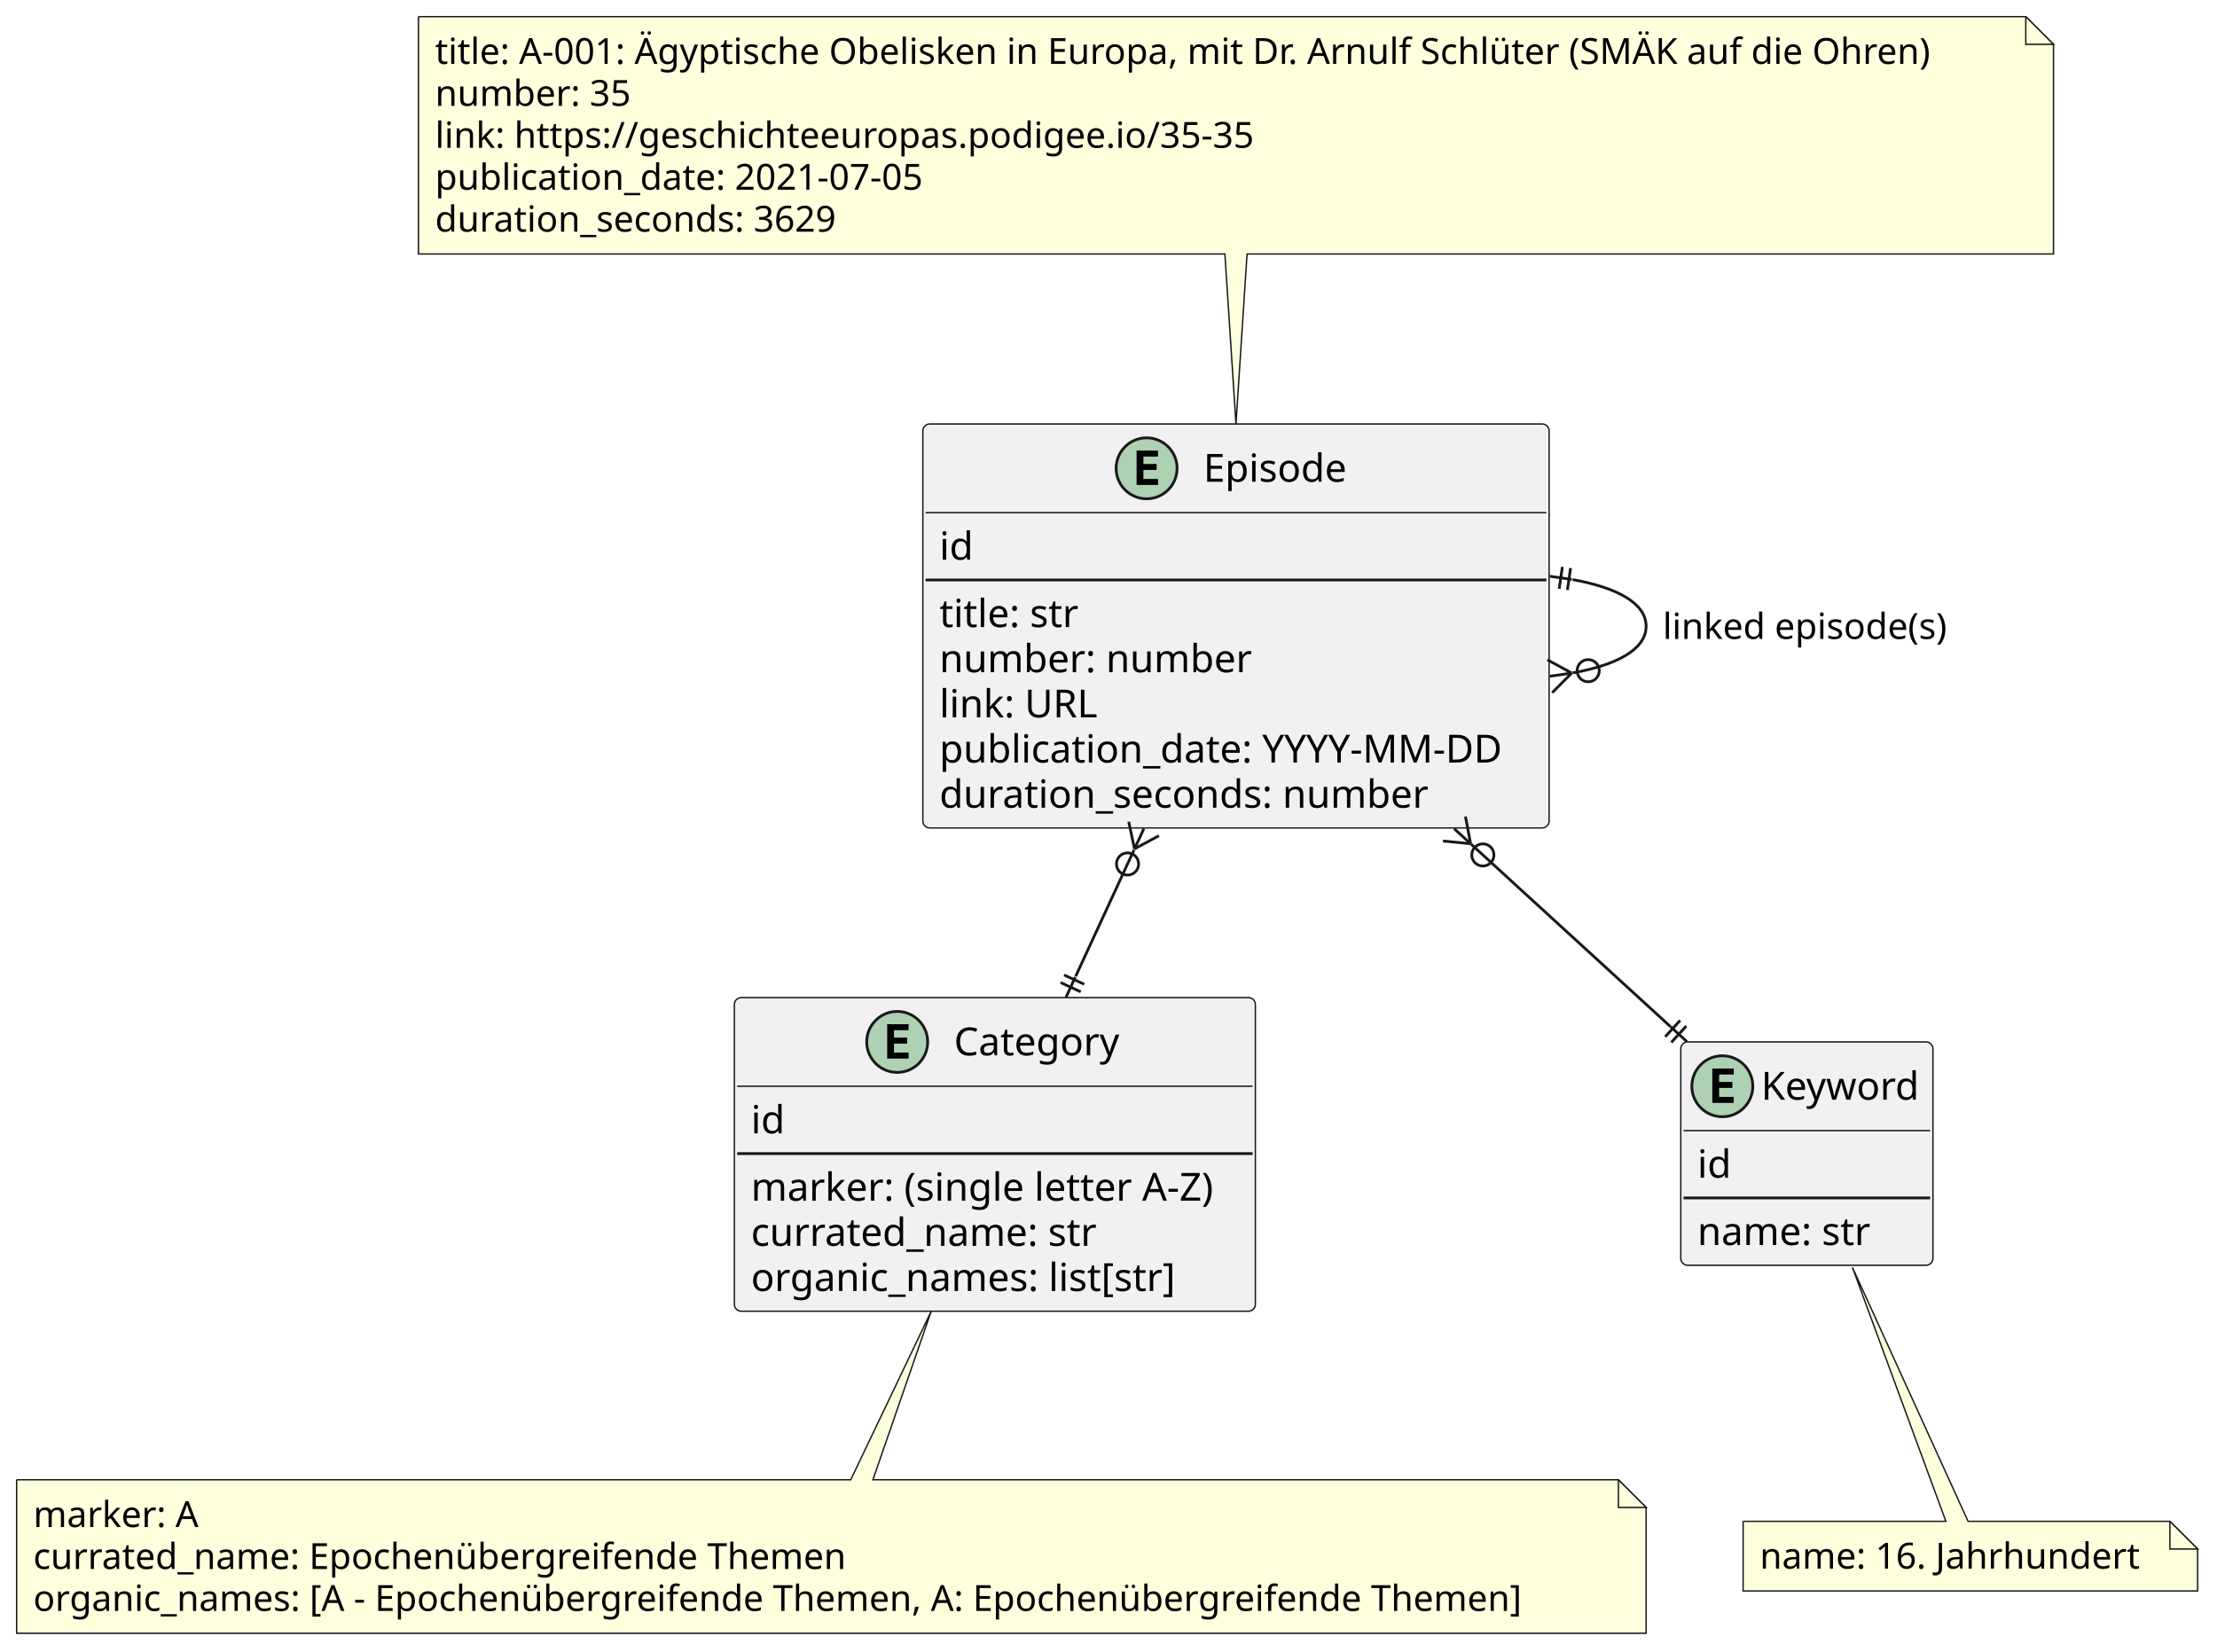
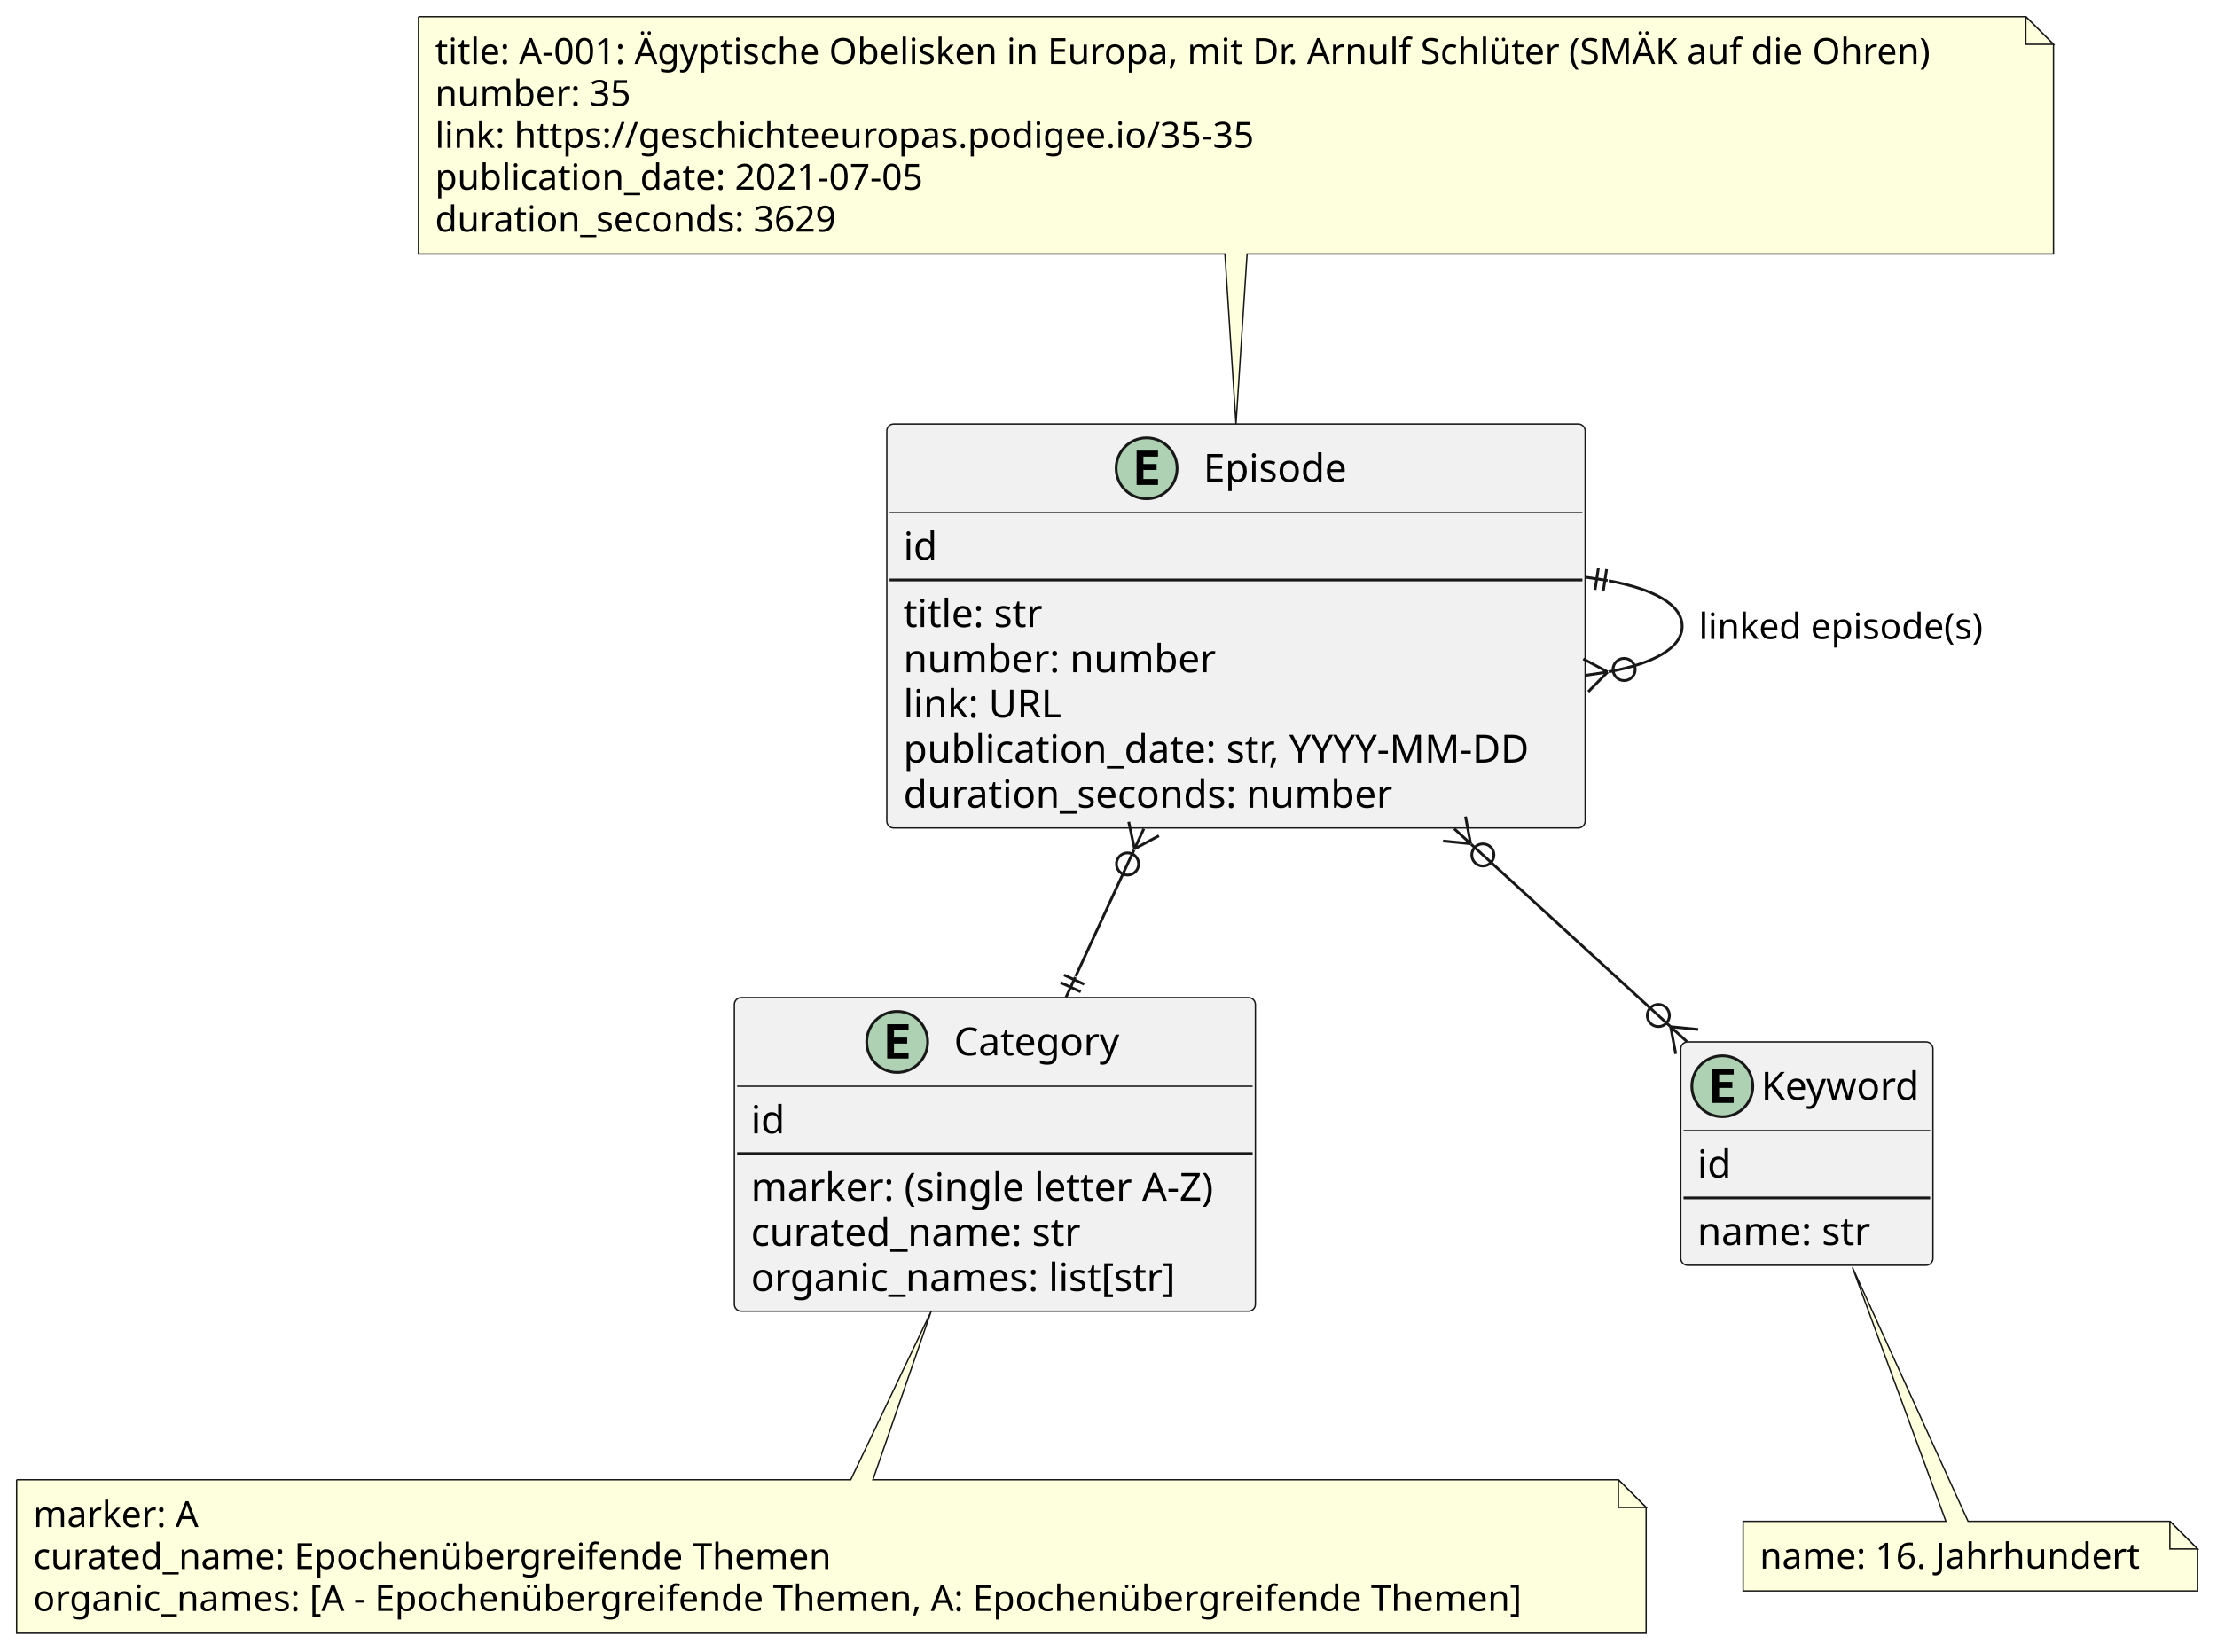
<svg xmlns="http://www.w3.org/2000/svg" contentStyleType="text/css" height="596px" preserveAspectRatio="none" style="width:800px;height:596px;background:#FFFFFF;" version="1.1" viewBox="0 0 800 596" width="800px" zoomAndPan="magnify">
  <defs />
  <g>
    <g id="elem_episodeEntity">
-       <rect codeLine="2" fill="#F1F1F1" height="145.781" id="episodeEntity" rx="2.5" ry="2.5" style="stroke:#181818;stroke-width:0.5;" width="226" x="333" y="153" />
+       <rect codeLine="2" fill="#F1F1F1" height="145.781" id="episodeEntity" rx="2.5" ry="2.5" style="stroke:#181818;stroke-width:0.5;" width="252" x="320" y="153" />
      <ellipse cx="413.75" cy="169" fill="#ADD1B2" rx="11" ry="11" style="stroke:#181818;stroke-width:1.0;" />
      <path d="M417.859,175 L410.141,175 L410.141,162.609 L417.859,162.609 L417.859,164.766 L412.594,164.766 L412.594,167.438 L417.359,167.438 L417.359,169.594 L412.594,169.594 L412.594,172.844 L417.859,172.844 L417.859,175 Z " fill="#000000" />
      <text fill="#000000" font-family="sans-serif" font-size="14" lengthAdjust="spacing" textLength="56" x="434.25" y="173.847">Episode</text>
-       <line style="stroke:#181818;stroke-width:0.5;" x1="334" x2="558" y1="185" y2="185" />
-       <text fill="#000000" font-family="sans-serif" font-size="14" lengthAdjust="spacing" textLength="12" x="339" y="201.995">id</text>
-       <line style="stroke:#181818;stroke-width:1.0;" x1="334" x2="558" y1="209.297" y2="209.297" />
-       <text fill="#000000" font-family="sans-serif" font-size="14" lengthAdjust="spacing" textLength="52" x="339" y="226.292">title: str</text>
-       <text fill="#000000" font-family="sans-serif" font-size="14" lengthAdjust="spacing" textLength="117" x="339" y="242.589">number: number</text>
-       <text fill="#000000" font-family="sans-serif" font-size="14" lengthAdjust="spacing" textLength="59" x="339" y="258.886">link: URL</text>
-       <text fill="#000000" font-family="sans-serif" font-size="14" lengthAdjust="spacing" textLength="214" x="339" y="275.183">publication_date: YYYY-MM-DD</text>
-       <text fill="#000000" font-family="sans-serif" font-size="14" lengthAdjust="spacing" textLength="187" x="339" y="291.479">duration_seconds: number</text>
+       <line style="stroke:#181818;stroke-width:0.5;" x1="321" x2="571" y1="185" y2="185" />
+       <text fill="#000000" font-family="sans-serif" font-size="14" lengthAdjust="spacing" textLength="12" x="326" y="201.995">id</text>
+       <line style="stroke:#181818;stroke-width:1.0;" x1="321" x2="571" y1="209.297" y2="209.297" />
+       <text fill="#000000" font-family="sans-serif" font-size="14" lengthAdjust="spacing" textLength="52" x="326" y="226.292">title: str</text>
+       <text fill="#000000" font-family="sans-serif" font-size="14" lengthAdjust="spacing" textLength="117" x="326" y="242.589">number: number</text>
+       <text fill="#000000" font-family="sans-serif" font-size="14" lengthAdjust="spacing" textLength="59" x="326" y="258.886">link: URL</text>
+       <text fill="#000000" font-family="sans-serif" font-size="14" lengthAdjust="spacing" textLength="240" x="326" y="275.183">publication_date: str, YYYY-MM-DD</text>
+       <text fill="#000000" font-family="sans-serif" font-size="14" lengthAdjust="spacing" textLength="187" x="326" y="291.479">duration_seconds: number</text>
    </g>
    <g id="elem_GMN3">
      <path d="M151,6 L151,91.664 A0,0 0 0 0 151,91.664 L442,91.664 L446,152.98 L450,91.664 L741,91.664 A0,0 0 0 0 741,91.664 L741,16 L731,6 L151,6 A0,0 0 0 0 151,6 " fill="#FEFFDD" style="stroke:#181818;stroke-width:0.5;" />
      <path d="M731,6 L731,16 L741,16 L731,6 " fill="#FEFFDD" style="stroke:#181818;stroke-width:0.5;" />
      <text fill="#000000" font-family="sans-serif" font-size="13" lengthAdjust="spacing" textLength="569" x="157" y="23.067">title: A-001: Ägyptische Obelisken in Europa, mit Dr. Arnulf Schlüter (SMÄK auf die Ohren)</text>
      <text fill="#000000" font-family="sans-serif" font-size="13" lengthAdjust="spacing" textLength="74" x="157" y="38.2">number: 35</text>
      <text fill="#000000" font-family="sans-serif" font-size="13" lengthAdjust="spacing" textLength="306" x="157" y="53.333">link: https://geschichteeuropas.podigee.io/35-35</text>
      <text fill="#000000" font-family="sans-serif" font-size="13" lengthAdjust="spacing" textLength="187" x="157" y="68.465">publication_date: 2021-07-05</text>
      <text fill="#000000" font-family="sans-serif" font-size="13" lengthAdjust="spacing" textLength="153" x="157" y="83.598">duration_seconds: 3629</text>
    </g>
    <g id="elem_categoryEntity">
      <rect codeLine="20" fill="#F1F1F1" height="113.188" id="categoryEntity" rx="2.5" ry="2.5" style="stroke:#181818;stroke-width:0.5;" width="188" x="265" y="360" />
      <ellipse cx="323.75" cy="376" fill="#ADD1B2" rx="11" ry="11" style="stroke:#181818;stroke-width:1.0;" />
      <path d="M327.859,382 L320.141,382 L320.141,369.609 L327.859,369.609 L327.859,371.766 L322.594,371.766 L322.594,374.438 L327.359,374.438 L327.359,376.594 L322.594,376.594 L322.594,379.844 L327.859,379.844 L327.859,382 Z " fill="#000000" />
      <text fill="#000000" font-family="sans-serif" font-size="14" lengthAdjust="spacing" textLength="62" x="344.25" y="380.847">Category</text>
      <line style="stroke:#181818;stroke-width:0.5;" x1="266" x2="452" y1="392" y2="392" />
      <text fill="#000000" font-family="sans-serif" font-size="14" lengthAdjust="spacing" textLength="12" x="271" y="408.995">id</text>
      <line style="stroke:#181818;stroke-width:1.0;" x1="266" x2="452" y1="416.297" y2="416.297" />
      <text fill="#000000" font-family="sans-serif" font-size="14" lengthAdjust="spacing" textLength="176" x="271" y="433.292">marker: (single letter A-Z)</text>
-       <text fill="#000000" font-family="sans-serif" font-size="14" lengthAdjust="spacing" textLength="131" x="271" y="449.589">currated_name: str</text>
+       <text fill="#000000" font-family="sans-serif" font-size="14" lengthAdjust="spacing" textLength="126" x="271" y="449.589">curated_name: str</text>
      <text fill="#000000" font-family="sans-serif" font-size="14" lengthAdjust="spacing" textLength="161" x="271" y="465.886">organic_names: list[str]</text>
    </g>
    <g id="elem_GMN7">
      <path d="M6,534 L6,589.398 A0,0 0 0 0 6,589.398 L594,589.398 A0,0 0 0 0 594,589.398 L594,544 L584,534 L314.99,534 L336.02,473.2 L306.99,534 L6,534 A0,0 0 0 0 6,534 " fill="#FEFFDD" style="stroke:#181818;stroke-width:0.5;" />
      <path d="M584,534 L584,544 L594,544 L584,534 " fill="#FEFFDD" style="stroke:#181818;stroke-width:0.5;" />
      <text fill="#000000" font-family="sans-serif" font-size="13" lengthAdjust="spacing" textLength="63" x="12" y="551.067">marker: A</text>
-       <text fill="#000000" font-family="sans-serif" font-size="13" lengthAdjust="spacing" textLength="306" x="12" y="566.2">currated_name: Epochenübergreifende Themen</text>
+       <text fill="#000000" font-family="sans-serif" font-size="13" lengthAdjust="spacing" textLength="301" x="12" y="566.2">curated_name: Epochenübergreifende Themen</text>
      <text fill="#000000" font-family="sans-serif" font-size="13" lengthAdjust="spacing" textLength="567" x="12" y="581.332">organic_names:  [A - Epochenübergreifende Themen, A: Epochenübergreifende Themen]</text>
    </g>
    <g id="elem_keywordEntity">
      <rect codeLine="34" fill="#F1F1F1" height="80.594" id="keywordEntity" rx="2.5" ry="2.5" style="stroke:#181818;stroke-width:0.5;" width="91" x="606.5" y="376" />
      <ellipse cx="621.5" cy="392" fill="#ADD1B2" rx="11" ry="11" style="stroke:#181818;stroke-width:1.0;" />
      <path d="M625.609,398 L617.891,398 L617.891,385.609 L625.609,385.609 L625.609,387.766 L620.344,387.766 L620.344,390.438 L625.109,390.438 L625.109,392.594 L620.344,392.594 L620.344,395.844 L625.609,395.844 L625.609,398 Z " fill="#000000" />
      <text fill="#000000" font-family="sans-serif" font-size="14" lengthAdjust="spacing" textLength="59" x="635.5" y="396.847">Keyword</text>
      <line style="stroke:#181818;stroke-width:0.5;" x1="607.5" x2="696.5" y1="408" y2="408" />
      <text fill="#000000" font-family="sans-serif" font-size="14" lengthAdjust="spacing" textLength="12" x="612.5" y="424.995">id</text>
      <line style="stroke:#181818;stroke-width:1.0;" x1="607.5" x2="696.5" y1="432.297" y2="432.297" />
      <text fill="#000000" font-family="sans-serif" font-size="14" lengthAdjust="spacing" textLength="66" x="612.5" y="449.292">name: str</text>
    </g>
    <g id="elem_GMN11">
      <path d="M629,549 L629,574.133 A0,0 0 0 0 629,574.133 L793,574.133 A0,0 0 0 0 793,574.133 L793,559 L783,549 L710.17,549 L668.43,457.33 L702.17,549 L629,549 A0,0 0 0 0 629,549 " fill="#FEFFDD" style="stroke:#181818;stroke-width:0.5;" />
      <path d="M783,549 L783,559 L793,559 L783,549 " fill="#FEFFDD" style="stroke:#181818;stroke-width:0.5;" />
      <text fill="#000000" font-family="sans-serif" font-size="13" lengthAdjust="spacing" textLength="143" x="635" y="566.067">name: 16. Jahrhundert</text>
    </g>
    <g id="link_episodeEntity_categoryEntity">
      <path codeLine="45" d="M409.22,306.69 C402.18,321.94 394.91,337.7 388.15,352.34 " fill="none" id="episodeEntity-categoryEntity" style="stroke:#181818;stroke-width:1.0;" />
      <line style="stroke:#181818;stroke-width:1.0;" x1="409.387" x2="407.293" y1="306.333" y2="296.555" />
      <line style="stroke:#181818;stroke-width:1.0;" x1="409.387" x2="418.187" y1="306.333" y2="301.585" />
      <line style="stroke:#181818;stroke-width:1.0;" x1="409.387" x2="412.74" y1="306.333" y2="299.07" />
      <ellipse cx="406.872" cy="311.781" fill="none" rx="4" ry="4" style="stroke:#181818;stroke-width:1.0;" />
      <line style="stroke:#181818;stroke-width:1.0;" x1="389.977" x2="382.71" y1="357.92" y2="354.573" />
      <line style="stroke:#181818;stroke-width:1.0;" x1="391.232" x2="383.966" y1="355.196" y2="351.849" />
      <line style="stroke:#181818;stroke-width:1.0;" x1="388.017" x2="384.67" y1="352.614" y2="359.88" />
    </g>
    <g id="link_episodeEntity_keywordEntity">
      <path codeLine="46" d="M530.81,304.61 C555.31,327.03 581.23,350.74 602.78,370.47 " fill="none" id="episodeEntity-keywordEntity" style="stroke:#181818;stroke-width:1.0;" />
      <line style="stroke:#181818;stroke-width:1.0;" x1="530.661" x2="520.709" y1="304.471" y2="303.496" />
      <line style="stroke:#181818;stroke-width:1.0;" x1="530.661" x2="528.811" y1="304.471" y2="294.644" />
      <line style="stroke:#181818;stroke-width:1.0;" x1="530.661" x2="524.76" y1="304.471" y2="299.07" />
      <ellipse cx="535.087" cy="308.522" fill="none" rx="4" ry="4" style="stroke:#181818;stroke-width:1.0;" />
-       <line style="stroke:#181818;stroke-width:1.0;" x1="608.49" x2="603.089" y1="370.269" y2="376.17" />
-       <line style="stroke:#181818;stroke-width:1.0;" x1="606.277" x2="600.876" y1="368.243" y2="374.145" />
+       <line style="stroke:#181818;stroke-width:1.0;" x1="602.839" x2="612.791" y1="370.519" y2="371.494" />
+       <line style="stroke:#181818;stroke-width:1.0;" x1="602.839" x2="604.689" y1="370.519" y2="380.346" />
      <line style="stroke:#181818;stroke-width:1.0;" x1="602.839" x2="608.74" y1="370.519" y2="375.92" />
+       <ellipse cx="598.413" cy="366.468" fill="none" rx="4" ry="4" style="stroke:#181818;stroke-width:1.0;" />
    </g>
    <g id="link_episodeEntity_episodeEntity">
-       <path codeLine="47" d="M567.48,209.16 C583.43,212.04 594,217.65 594,226 C594,234.35 583.43,239.96 567.48,242.84 " fill="none" id="episodeEntity-episodeEntity" style="stroke:#181818;stroke-width:1.0;" />
-       <line style="stroke:#181818;stroke-width:1.0;" x1="562.627" x2="563.771" y1="212.491" y2="204.573" />
-       <line style="stroke:#181818;stroke-width:1.0;" x1="565.596" x2="566.74" y1="212.919" y2="205.001" />
-       <line style="stroke:#181818;stroke-width:1.0;" x1="567.158" x2="559.24" y1="209.103" y2="207.96" />
-       <line style="stroke:#181818;stroke-width:1.0;" x1="567.158" x2="560.097" y1="242.897" y2="249.978" />
-       <line style="stroke:#181818;stroke-width:1.0;" x1="567.158" x2="558.383" y1="242.897" y2="238.102" />
-       <line style="stroke:#181818;stroke-width:1.0;" x1="567.158" x2="559.24" y1="242.897" y2="244.04" />
-       <ellipse cx="573.096" cy="242.039" fill="none" rx="4" ry="4" style="stroke:#181818;stroke-width:1.0;" />
-       <text fill="#000000" font-family="sans-serif" font-size="13" lengthAdjust="spacing" textLength="108" x="600" y="230.567">linked episode(s)</text>
+       <path codeLine="47" d="M580.52,209.57 C596.54,212.56 607,218.04 607,226 C607,233.96 596.54,239.44 580.52,242.43 " fill="none" id="episodeEntity-episodeEntity" style="stroke:#181818;stroke-width:1.0;" />
+       <line style="stroke:#181818;stroke-width:1.0;" x1="575.574" x2="576.775" y1="212.855" y2="204.946" />
+       <line style="stroke:#181818;stroke-width:1.0;" x1="578.54" x2="579.741" y1="213.306" y2="205.397" />
+       <line style="stroke:#181818;stroke-width:1.0;" x1="580.129" x2="572.22" y1="209.501" y2="208.3" />
+       <line style="stroke:#181818;stroke-width:1.0;" x1="580.129" x2="573.121" y1="242.499" y2="249.632" />
+       <line style="stroke:#181818;stroke-width:1.0;" x1="580.129" x2="571.319" y1="242.499" y2="237.768" />
+       <line style="stroke:#181818;stroke-width:1.0;" x1="580.129" x2="572.22" y1="242.499" y2="243.7" />
+       <ellipse cx="586.061" cy="241.597" fill="none" rx="4" ry="4" style="stroke:#181818;stroke-width:1.0;" />
+       <text fill="#000000" font-family="sans-serif" font-size="13" lengthAdjust="spacing" textLength="108" x="613" y="230.567">linked episode(s)</text>
    </g>
  </g>
</svg>
